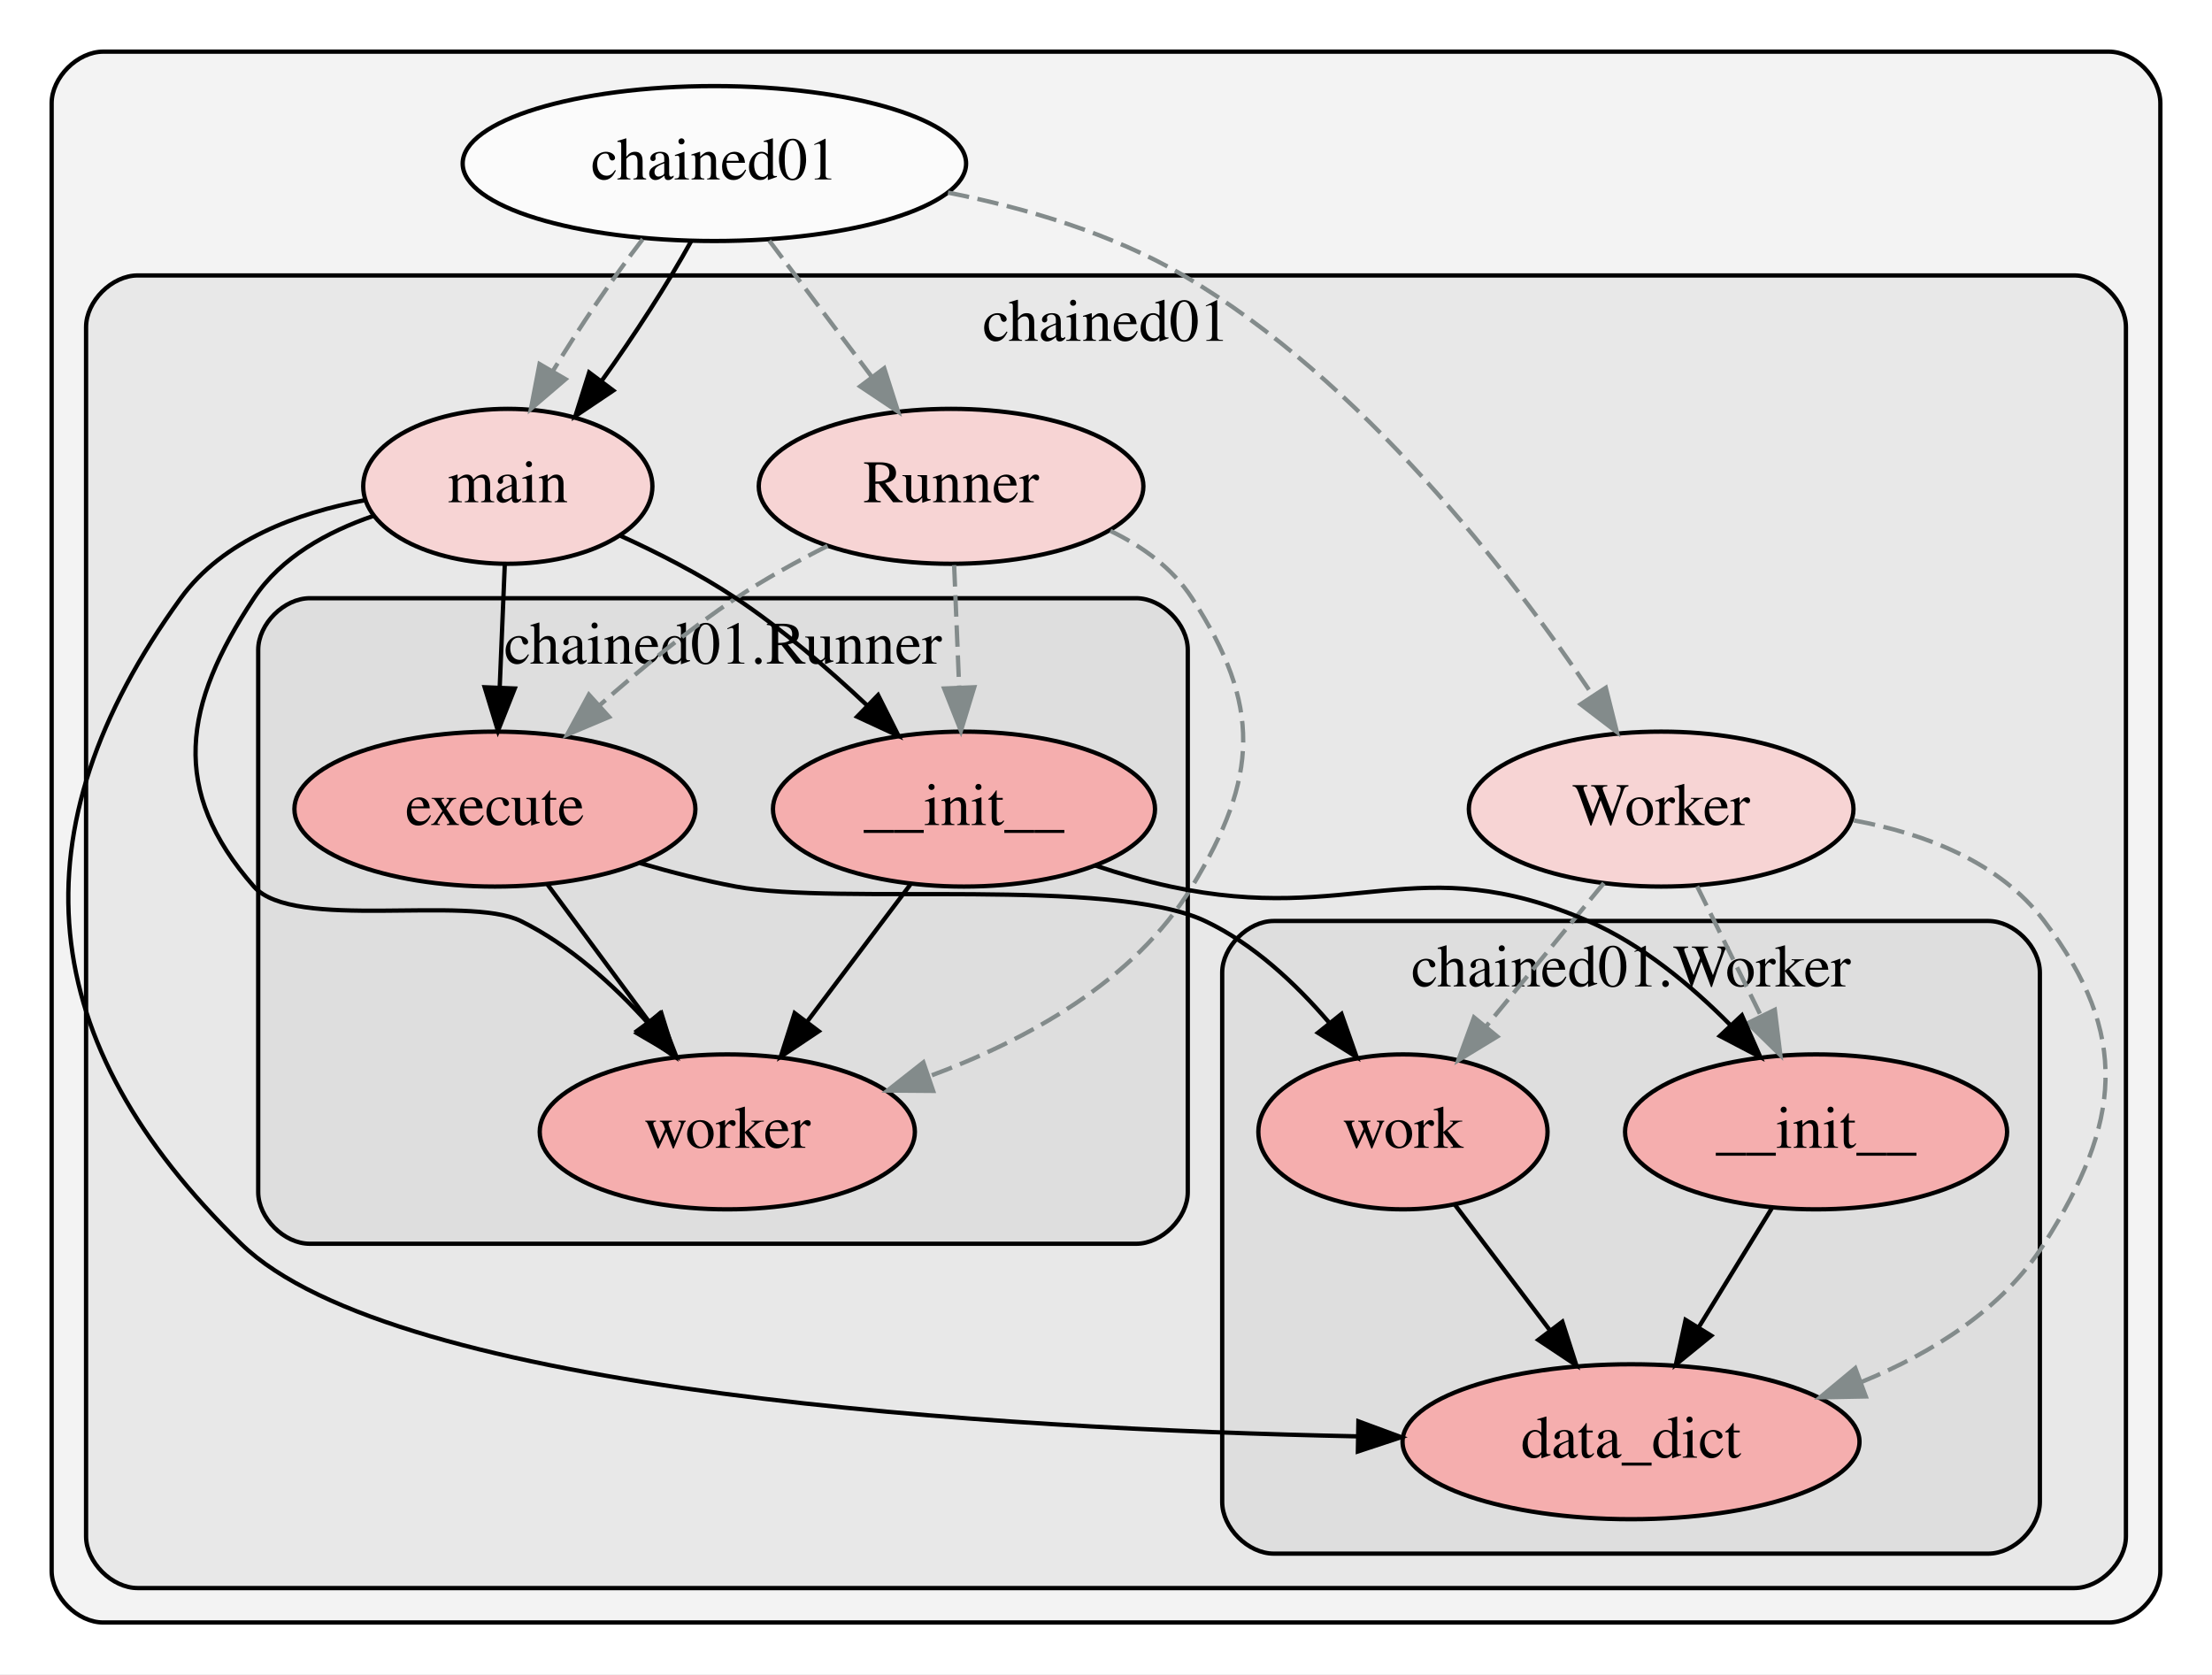
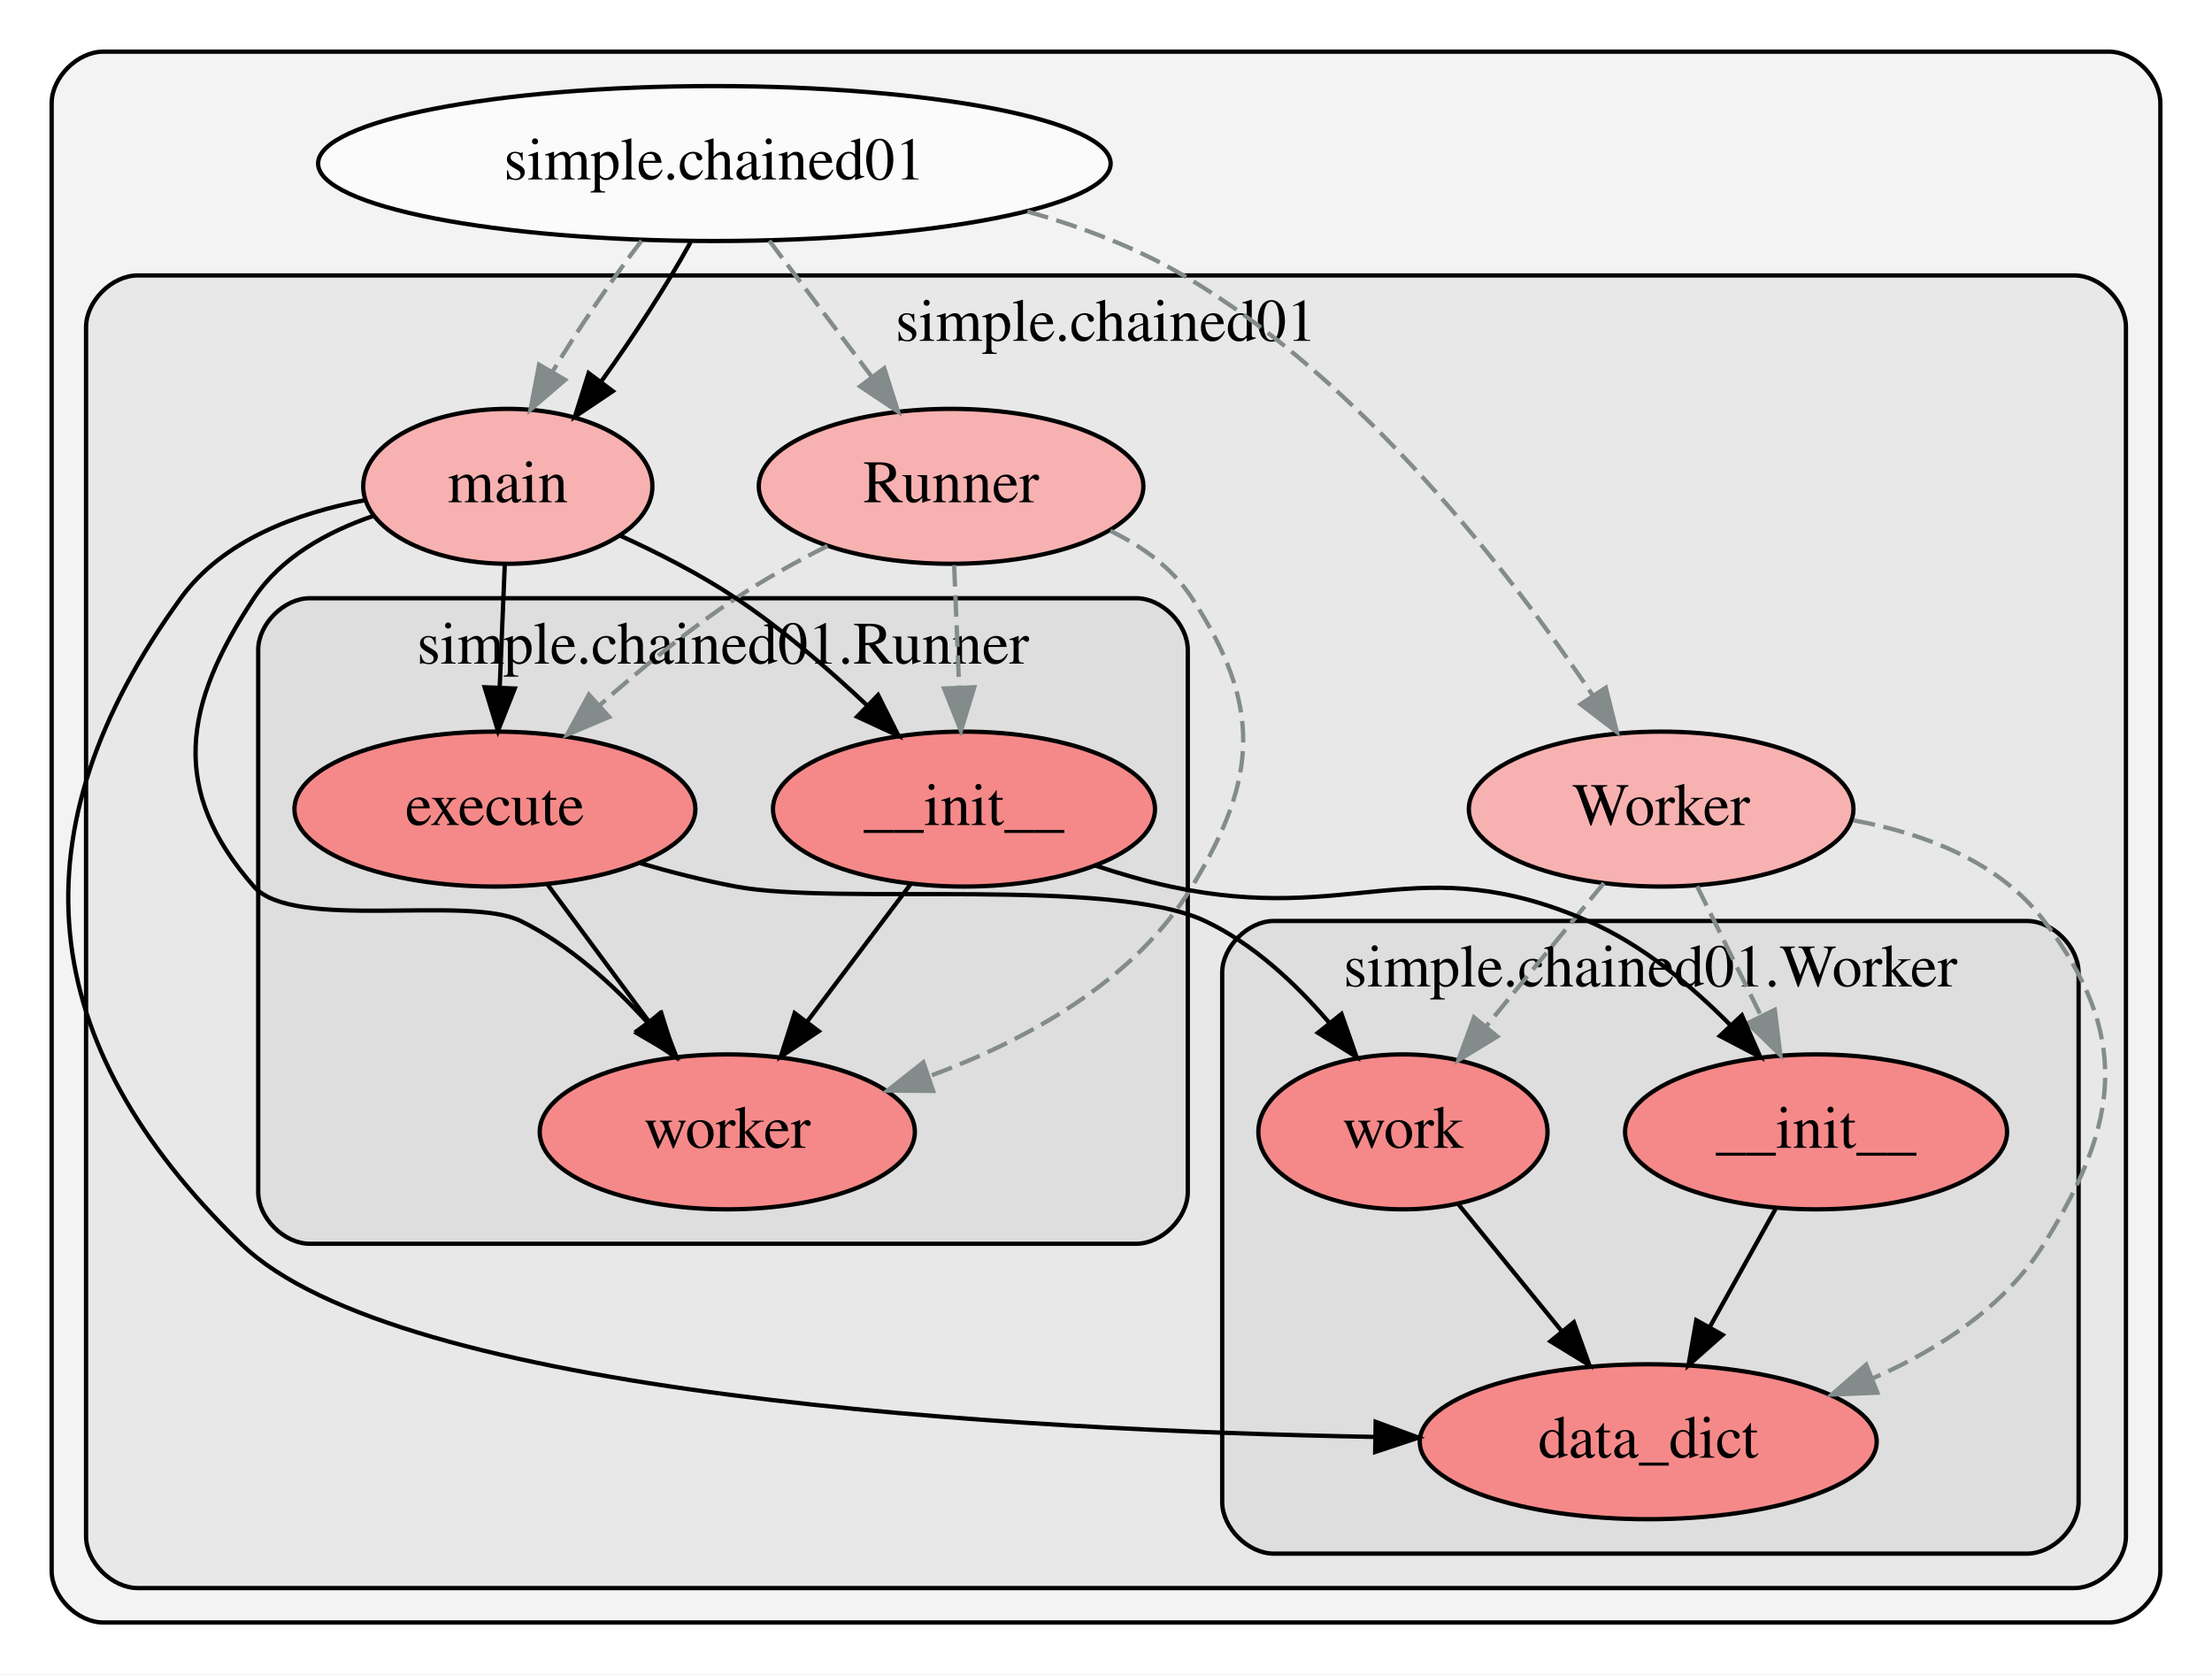
<svg xmlns="http://www.w3.org/2000/svg" width="514pt" height="389pt" viewBox="0.00 0.00 514.00 389.00">
  <g id="graph0" class="graph" transform="scale(1 1) rotate(0) translate(4 385)">
    <polygon fill="white" stroke="transparent" points="-4,4 -4,-385 510,-385 510,4 -4,4" />
    <g id="clust1" class="cluster">
      <path fill="#808080" fill-opacity="0.094" stroke="black" d="M20,-8C20,-8 486,-8 486,-8 492,-8 498,-14 498,-20 498,-20 498,-361 498,-361 498,-367 492,-373 486,-373 486,-373 20,-373 20,-373 14,-373 8,-367 8,-361 8,-361 8,-20 8,-20 8,-14 14,-8 20,-8" />
    </g>
    <g id="clust2" class="cluster">
      <path fill="#808080" fill-opacity="0.094" stroke="black" d="M28,-16C28,-16 478,-16 478,-16 484,-16 490,-22 490,-28 490,-28 490,-309 490,-309 490,-315 484,-321 478,-321 478,-321 28,-321 28,-321 22,-321 16,-315 16,-309 16,-309 16,-28 16,-28 16,-22 22,-16 28,-16" />
-       <text text-anchor="middle" x="253" y="-305.8" font-family="Times,serif" font-size="14.00">chained01</text>
+       <text text-anchor="middle" x="253" y="-305.8" font-family="Times,serif" font-size="14.00">simple.chained01</text>
    </g>
    <g id="clust3" class="cluster">
      <path fill="#808080" fill-opacity="0.094" stroke="black" d="M68,-96C68,-96 260,-96 260,-96 266,-96 272,-102 272,-108 272,-108 272,-234 272,-234 272,-240 266,-246 260,-246 260,-246 68,-246 68,-246 62,-246 56,-240 56,-234 56,-234 56,-108 56,-108 56,-102 62,-96 68,-96" />
-       <text text-anchor="middle" x="164" y="-230.8" font-family="Times,serif" font-size="14.00">chained01.Runner</text>
+       <text text-anchor="middle" x="164" y="-230.8" font-family="Times,serif" font-size="14.00">simple.chained01.Runner</text>
    </g>
    <g id="clust4" class="cluster">
-       <path fill="#808080" fill-opacity="0.094" stroke="black" d="M292,-24C292,-24 458,-24 458,-24 464,-24 470,-30 470,-36 470,-36 470,-159 470,-159 470,-165 464,-171 458,-171 458,-171 292,-171 292,-171 286,-171 280,-165 280,-159 280,-159 280,-36 280,-36 280,-30 286,-24 292,-24" />
-       <text text-anchor="middle" x="375" y="-155.8" font-family="Times,serif" font-size="14.00">chained01.Worker</text>
+       <path fill="#808080" fill-opacity="0.094" stroke="black" d="M292,-24C292,-24 467,-24 467,-24 473,-24 479,-30 479,-36 479,-36 479,-159 479,-159 479,-165 473,-171 467,-171 467,-171 292,-171 292,-171 286,-171 280,-165 280,-159 280,-159 280,-36 280,-36 280,-30 286,-24 292,-24" />
+       <text text-anchor="middle" x="379.5" y="-155.8" font-family="Times,serif" font-size="14.00">simple.chained01.Worker</text>
    </g>
    <g id="node1" class="node">
-       <ellipse fill="#ffffff" fill-opacity="0.698" stroke="black" cx="162" cy="-347" rx="58.49" ry="18" />
-       <text text-anchor="middle" x="162" y="-343.3" font-family="Times,serif" font-size="14.00" fill="#000000">chained01</text>
+       <ellipse fill="#ffffff" fill-opacity="0.698" stroke="black" cx="162" cy="-347" rx="92.08" ry="18" />
+       <text text-anchor="middle" x="162" y="-343.3" font-family="Times,serif" font-size="14.00" fill="#000000">simple.chained01</text>
    </g>
    <g id="node2" class="node">
-       <ellipse fill="#fecccc" fill-opacity="0.698" stroke="black" cx="217" cy="-272" rx="44.69" ry="18" />
+       <ellipse fill="#ff9999" fill-opacity="0.698" stroke="black" cx="217" cy="-272" rx="44.69" ry="18" />
      <text text-anchor="middle" x="217" y="-268.3" font-family="Times,serif" font-size="14.00" fill="#000000">Runner</text>
    </g>
    <g id="edge2" class="edge">
      <path fill="none" stroke="#838b8b" stroke-dasharray="5,2" d="M174.76,-329.07C181.8,-319.72 190.67,-307.95 198.46,-297.6" />
      <polygon fill="#838b8b" stroke="#838b8b" points="201.47,-299.43 204.69,-289.34 195.88,-295.22 201.47,-299.43" />
    </g>
    <g id="node3" class="node">
-       <ellipse fill="#fecccc" fill-opacity="0.698" stroke="black" cx="382" cy="-197" rx="44.69" ry="18" />
+       <ellipse fill="#ff9999" fill-opacity="0.698" stroke="black" cx="382" cy="-197" rx="44.69" ry="18" />
      <text text-anchor="middle" x="382" y="-193.3" font-family="Times,serif" font-size="14.00" fill="#000000">Worker</text>
    </g>
    <g id="edge1" class="edge">
-       <path fill="none" stroke="#838b8b" stroke-dasharray="5,2" d="M216.28,-340.25C234.57,-336.62 254.51,-330.68 271,-321 312.4,-296.68 347.01,-251.78 366.08,-223.48" />
+       <path fill="none" stroke="#838b8b" stroke-dasharray="5,2" d="M234.74,-335.85C247.35,-332.29 259.95,-327.49 271,-321 312.4,-296.68 347.01,-251.78 366.08,-223.48" />
      <polygon fill="#838b8b" stroke="#838b8b" points="369.14,-225.19 371.71,-214.92 363.29,-221.35 369.14,-225.19" />
    </g>
    <g id="node4" class="node">
-       <ellipse fill="#fecccc" fill-opacity="0.698" stroke="black" cx="114" cy="-272" rx="33.6" ry="18" />
+       <ellipse fill="#ff9999" fill-opacity="0.698" stroke="black" cx="114" cy="-272" rx="33.6" ry="18" />
      <text text-anchor="middle" x="114" y="-268.3" font-family="Times,serif" font-size="14.00" fill="#000000">main</text>
    </g>
    <g id="edge3" class="edge">
-       <path fill="none" stroke="#838b8b" stroke-dasharray="5,2" d="M145.35,-329.44C138.42,-320.42 130.71,-309.06 124.54,-298.9" />
-       <polygon fill="#838b8b" stroke="#838b8b" points="127.42,-296.89 119.37,-290.01 121.37,-300.41 127.42,-296.89" />
+       <path fill="none" stroke="#838b8b" stroke-dasharray="5,2" d="M145.07,-329.07C138.16,-320.04 130.5,-308.74 124.39,-298.66" />
+       <polygon fill="#838b8b" stroke="#838b8b" points="127.32,-296.74 119.28,-289.84 121.27,-300.25 127.32,-296.74" />
    </g>
    <g id="edge20" class="edge">
-       <path fill="none" stroke="#000000" d="M156.67,-329.07C151.33,-319.36 143.41,-307.04 135.75,-296.42" />
-       <polygon fill="#000000" stroke="#000000" points="138.5,-294.26 129.71,-288.35 132.9,-298.45 138.5,-294.26" />
+       <path fill="none" stroke="#000000" d="M156.46,-328.7C151.15,-319.08 143.36,-306.98 135.81,-296.51" />
+       <polygon fill="#000000" stroke="#000000" points="138.39,-294.11 129.59,-288.19 132.78,-298.3 138.39,-294.11" />
    </g>
    <g id="node5" class="node">
-       <ellipse fill="#ff9999" fill-opacity="0.698" stroke="black" cx="220" cy="-197" rx="44.39" ry="18" />
+       <ellipse fill="#ff6565" fill-opacity="0.698" stroke="black" cx="220" cy="-197" rx="44.39" ry="18" />
      <text text-anchor="middle" x="220" y="-193.3" font-family="Times,serif" font-size="14.00" fill="#000000">__init__</text>
    </g>
    <g id="edge7" class="edge">
      <path fill="none" stroke="#838b8b" stroke-dasharray="5,2" d="M217.71,-253.7C218.06,-245.25 218.48,-234.87 218.88,-225.37" />
      <polygon fill="#838b8b" stroke="#838b8b" points="222.38,-225.31 219.29,-215.18 215.39,-225.02 222.38,-225.31" />
    </g>
    <g id="node6" class="node">
-       <ellipse fill="#ff9999" fill-opacity="0.698" stroke="black" cx="111" cy="-197" rx="46.59" ry="18" />
+       <ellipse fill="#ff6565" fill-opacity="0.698" stroke="black" cx="111" cy="-197" rx="46.59" ry="18" />
      <text text-anchor="middle" x="111" y="-193.3" font-family="Times,serif" font-size="14.00" fill="#000000">execute</text>
    </g>
    <g id="edge8" class="edge">
      <path fill="none" stroke="#838b8b" stroke-dasharray="5,2" d="M188.29,-258.15C181.14,-254.55 173.63,-250.4 167,-246 156,-238.7 144.77,-229.49 135.29,-221.09" />
      <polygon fill="#838b8b" stroke="#838b8b" points="137.54,-218.41 127.78,-214.29 132.84,-223.6 137.54,-218.41" />
    </g>
    <g id="node7" class="node">
-       <ellipse fill="#ff9999" fill-opacity="0.698" stroke="black" cx="165" cy="-122" rx="43.59" ry="18" />
+       <ellipse fill="#ff6565" fill-opacity="0.698" stroke="black" cx="165" cy="-122" rx="43.59" ry="18" />
      <text text-anchor="middle" x="165" y="-118.3" font-family="Times,serif" font-size="14.00" fill="#000000">worker</text>
    </g>
    <g id="edge9" class="edge">
      <path fill="none" stroke="#838b8b" stroke-dasharray="5,2" d="M254.02,-261.65C261.52,-258.01 268.48,-252.97 273,-246 289.21,-221.02 288.47,-204.44 273,-179 259.61,-156.97 234.43,-143.22 211.76,-134.86" />
      <polygon fill="#838b8b" stroke="#838b8b" points="212.83,-131.52 202.23,-131.6 210.56,-138.15 212.83,-131.52" />
    </g>
    <g id="node8" class="node">
-       <ellipse fill="#ff9999" fill-opacity="0.698" stroke="black" cx="418" cy="-122" rx="44.39" ry="18" />
+       <ellipse fill="#ff6565" fill-opacity="0.698" stroke="black" cx="418" cy="-122" rx="44.39" ry="18" />
      <text text-anchor="middle" x="418" y="-118.3" font-family="Times,serif" font-size="14.00" fill="#000000">__init__</text>
    </g>
    <g id="edge4" class="edge">
      <path fill="none" stroke="#838b8b" stroke-dasharray="5,2" d="M390.35,-179.07C394.76,-170.13 400.26,-158.97 405.19,-148.97" />
      <polygon fill="#838b8b" stroke="#838b8b" points="408.41,-150.36 409.7,-139.84 402.13,-147.26 408.41,-150.36" />
    </g>
    <g id="node9" class="node">
-       <ellipse fill="#ff9999" fill-opacity="0.698" stroke="black" cx="375" cy="-50" rx="53.09" ry="18" />
-       <text text-anchor="middle" x="375" y="-46.3" font-family="Times,serif" font-size="14.00" fill="#000000">data_dict</text>
+       <ellipse fill="#ff6565" fill-opacity="0.698" stroke="black" cx="379" cy="-50" rx="53.09" ry="18" />
+       <text text-anchor="middle" x="379" y="-46.3" font-family="Times,serif" font-size="14.00" fill="#000000">data_dict</text>
    </g>
    <g id="edge6" class="edge">
-       <path fill="none" stroke="#838b8b" stroke-dasharray="5,2" d="M426.81,-194.36C443.38,-191.3 460.63,-184.69 471,-171 491.13,-144.43 488.88,-124.13 471,-96 461.34,-80.81 445.05,-70.65 428.61,-63.91" />
-       <polygon fill="#838b8b" stroke="#838b8b" points="429.55,-60.52 418.95,-60.32 427.11,-67.09 429.55,-60.52" />
+       <path fill="none" stroke="#838b8b" stroke-dasharray="5,2" d="M426.81,-194.36C443.38,-191.3 460.63,-184.69 471,-171 491.13,-144.43 488.65,-124.28 471,-96 461.96,-81.51 446.75,-71.56 431.27,-64.78" />
+       <polygon fill="#838b8b" stroke="#838b8b" points="432.24,-61.4 421.65,-60.96 429.65,-67.9 432.24,-61.4" />
    </g>
    <g id="node10" class="node">
-       <ellipse fill="#ff9999" fill-opacity="0.698" stroke="black" cx="322" cy="-122" rx="33.6" ry="18" />
+       <ellipse fill="#ff6565" fill-opacity="0.698" stroke="black" cx="322" cy="-122" rx="33.6" ry="18" />
      <text text-anchor="middle" x="322" y="-118.3" font-family="Times,serif" font-size="14.00" fill="#000000">work</text>
    </g>
    <g id="edge5" class="edge">
      <path fill="none" stroke="#838b8b" stroke-dasharray="5,2" d="M368.68,-179.8C360.65,-170.02 350.28,-157.4 341.35,-146.54" />
      <polygon fill="#838b8b" stroke="#838b8b" points="343.92,-144.16 334.87,-138.65 338.51,-148.6 343.92,-144.16" />
    </g>
    <g id="edge16" class="edge">
      <path fill="none" stroke="#000000" d="M140.17,-260.51C149,-256.49 158.71,-251.53 167,-246 177.7,-238.86 188.43,-229.63 197.4,-221.18" />
      <polygon fill="#000000" stroke="#000000" points="200.04,-223.49 204.79,-214.02 195.17,-218.47 200.04,-223.49" />
    </g>
    <g id="edge17" class="edge">
      <path fill="none" stroke="#000000" d="M113.29,-253.7C112.94,-245.25 112.52,-234.87 112.12,-225.37" />
      <polygon fill="#000000" stroke="#000000" points="115.61,-225.02 111.71,-215.18 108.62,-225.31 115.61,-225.02" />
    </g>
    <g id="edge19" class="edge">
      <path fill="none" stroke="#000000" d="M82.75,-265.12C72.11,-261.47 61.33,-255.55 55,-246 38.56,-221.17 35.34,-201.36 55,-179 64.17,-168.57 104.53,-177.13 117,-171 128.29,-165.45 138.51,-156.19 146.59,-147.27" />
      <polygon fill="#000000" stroke="#000000" points="149.28,-149.5 153.11,-139.62 143.96,-144.96 149.28,-149.5" />
    </g>
    <g id="edge18" class="edge">
-       <path fill="none" stroke="#000000" d="M80.72,-268.76C65.08,-265.84 47.77,-259.5 38,-246 -1.26,-191.76 3.98,-142.66 52,-96 87.86,-61.15 228,-52.97 311.45,-51.25" />
-       <polygon fill="#000000" stroke="#000000" points="311.65,-54.74 321.59,-51.06 311.53,-47.74 311.65,-54.74" />
+       <path fill="none" stroke="#000000" d="M80.72,-268.76C65.08,-265.84 47.77,-259.5 38,-246 -1.26,-191.76 3.94,-142.62 52,-96 88.42,-60.66 230.97,-52.68 315.36,-51.12" />
+       <polygon fill="#000000" stroke="#000000" points="315.66,-54.62 325.6,-50.96 315.55,-47.62 315.66,-54.62" />
    </g>
    <g id="edge12" class="edge">
      <path fill="none" stroke="#000000" d="M207.52,-179.44C200.42,-170.01 191.39,-158.02 183.48,-147.52" />
      <polygon fill="#000000" stroke="#000000" points="186.24,-145.38 177.43,-139.5 180.65,-149.59 186.24,-145.38" />
    </g>
    <g id="edge13" class="edge">
      <path fill="none" stroke="#000000" d="M250.39,-183.92C256.16,-182 262.21,-180.24 268,-179 310.3,-169.93 325.31,-188.21 365,-171 377.46,-165.6 388.94,-156.05 398.02,-146.89" />
      <polygon fill="#000000" stroke="#000000" points="400.76,-149.07 405.04,-139.38 395.65,-144.29 400.76,-149.07" />
    </g>
    <g id="edge15" class="edge">
      <path fill="none" stroke="#000000" d="M123.25,-179.44C130.16,-170.1 138.92,-158.26 146.63,-147.84" />
      <polygon fill="#000000" stroke="#000000" points="149.66,-149.62 152.8,-139.5 144.03,-145.46 149.66,-149.62" />
    </g>
    <g id="edge14" class="edge">
      <path fill="none" stroke="#000000" d="M144.76,-184.44C152.02,-182.32 159.71,-180.36 167,-179 190.88,-174.56 254.03,-181.34 276,-171 287.19,-165.73 297.08,-156.46 304.79,-147.46" />
      <polygon fill="#000000" stroke="#000000" points="307.72,-149.39 311.23,-139.4 302.25,-145.02 307.72,-149.39" />
    </g>
    <g id="edge10" class="edge">
-       <path fill="none" stroke="#000000" d="M407.81,-104.41C402.69,-96.08 396.38,-85.8 390.66,-76.49" />
-       <polygon fill="#000000" stroke="#000000" points="393.63,-74.65 385.42,-67.96 387.67,-78.31 393.63,-74.65" />
+       <path fill="none" stroke="#000000" d="M408.56,-104.05C403.96,-95.8 398.33,-85.7 393.23,-76.54" />
+       <polygon fill="#000000" stroke="#000000" points="396.28,-74.82 388.35,-67.79 390.16,-78.23 396.28,-74.82" />
    </g>
    <g id="edge11" class="edge">
-       <path fill="none" stroke="#000000" d="M334.03,-105.12C340.55,-96.51 348.75,-85.67 356.1,-75.96" />
-       <polygon fill="#000000" stroke="#000000" points="359.04,-77.88 362.28,-67.8 353.46,-73.66 359.04,-77.88" />
+       <path fill="none" stroke="#000000" d="M334.93,-105.12C342.02,-96.42 350.95,-85.45 358.92,-75.66" />
+       <polygon fill="#000000" stroke="#000000" points="361.72,-77.76 365.32,-67.8 356.29,-73.34 361.72,-77.76" />
    </g>
  </g>
</svg>
